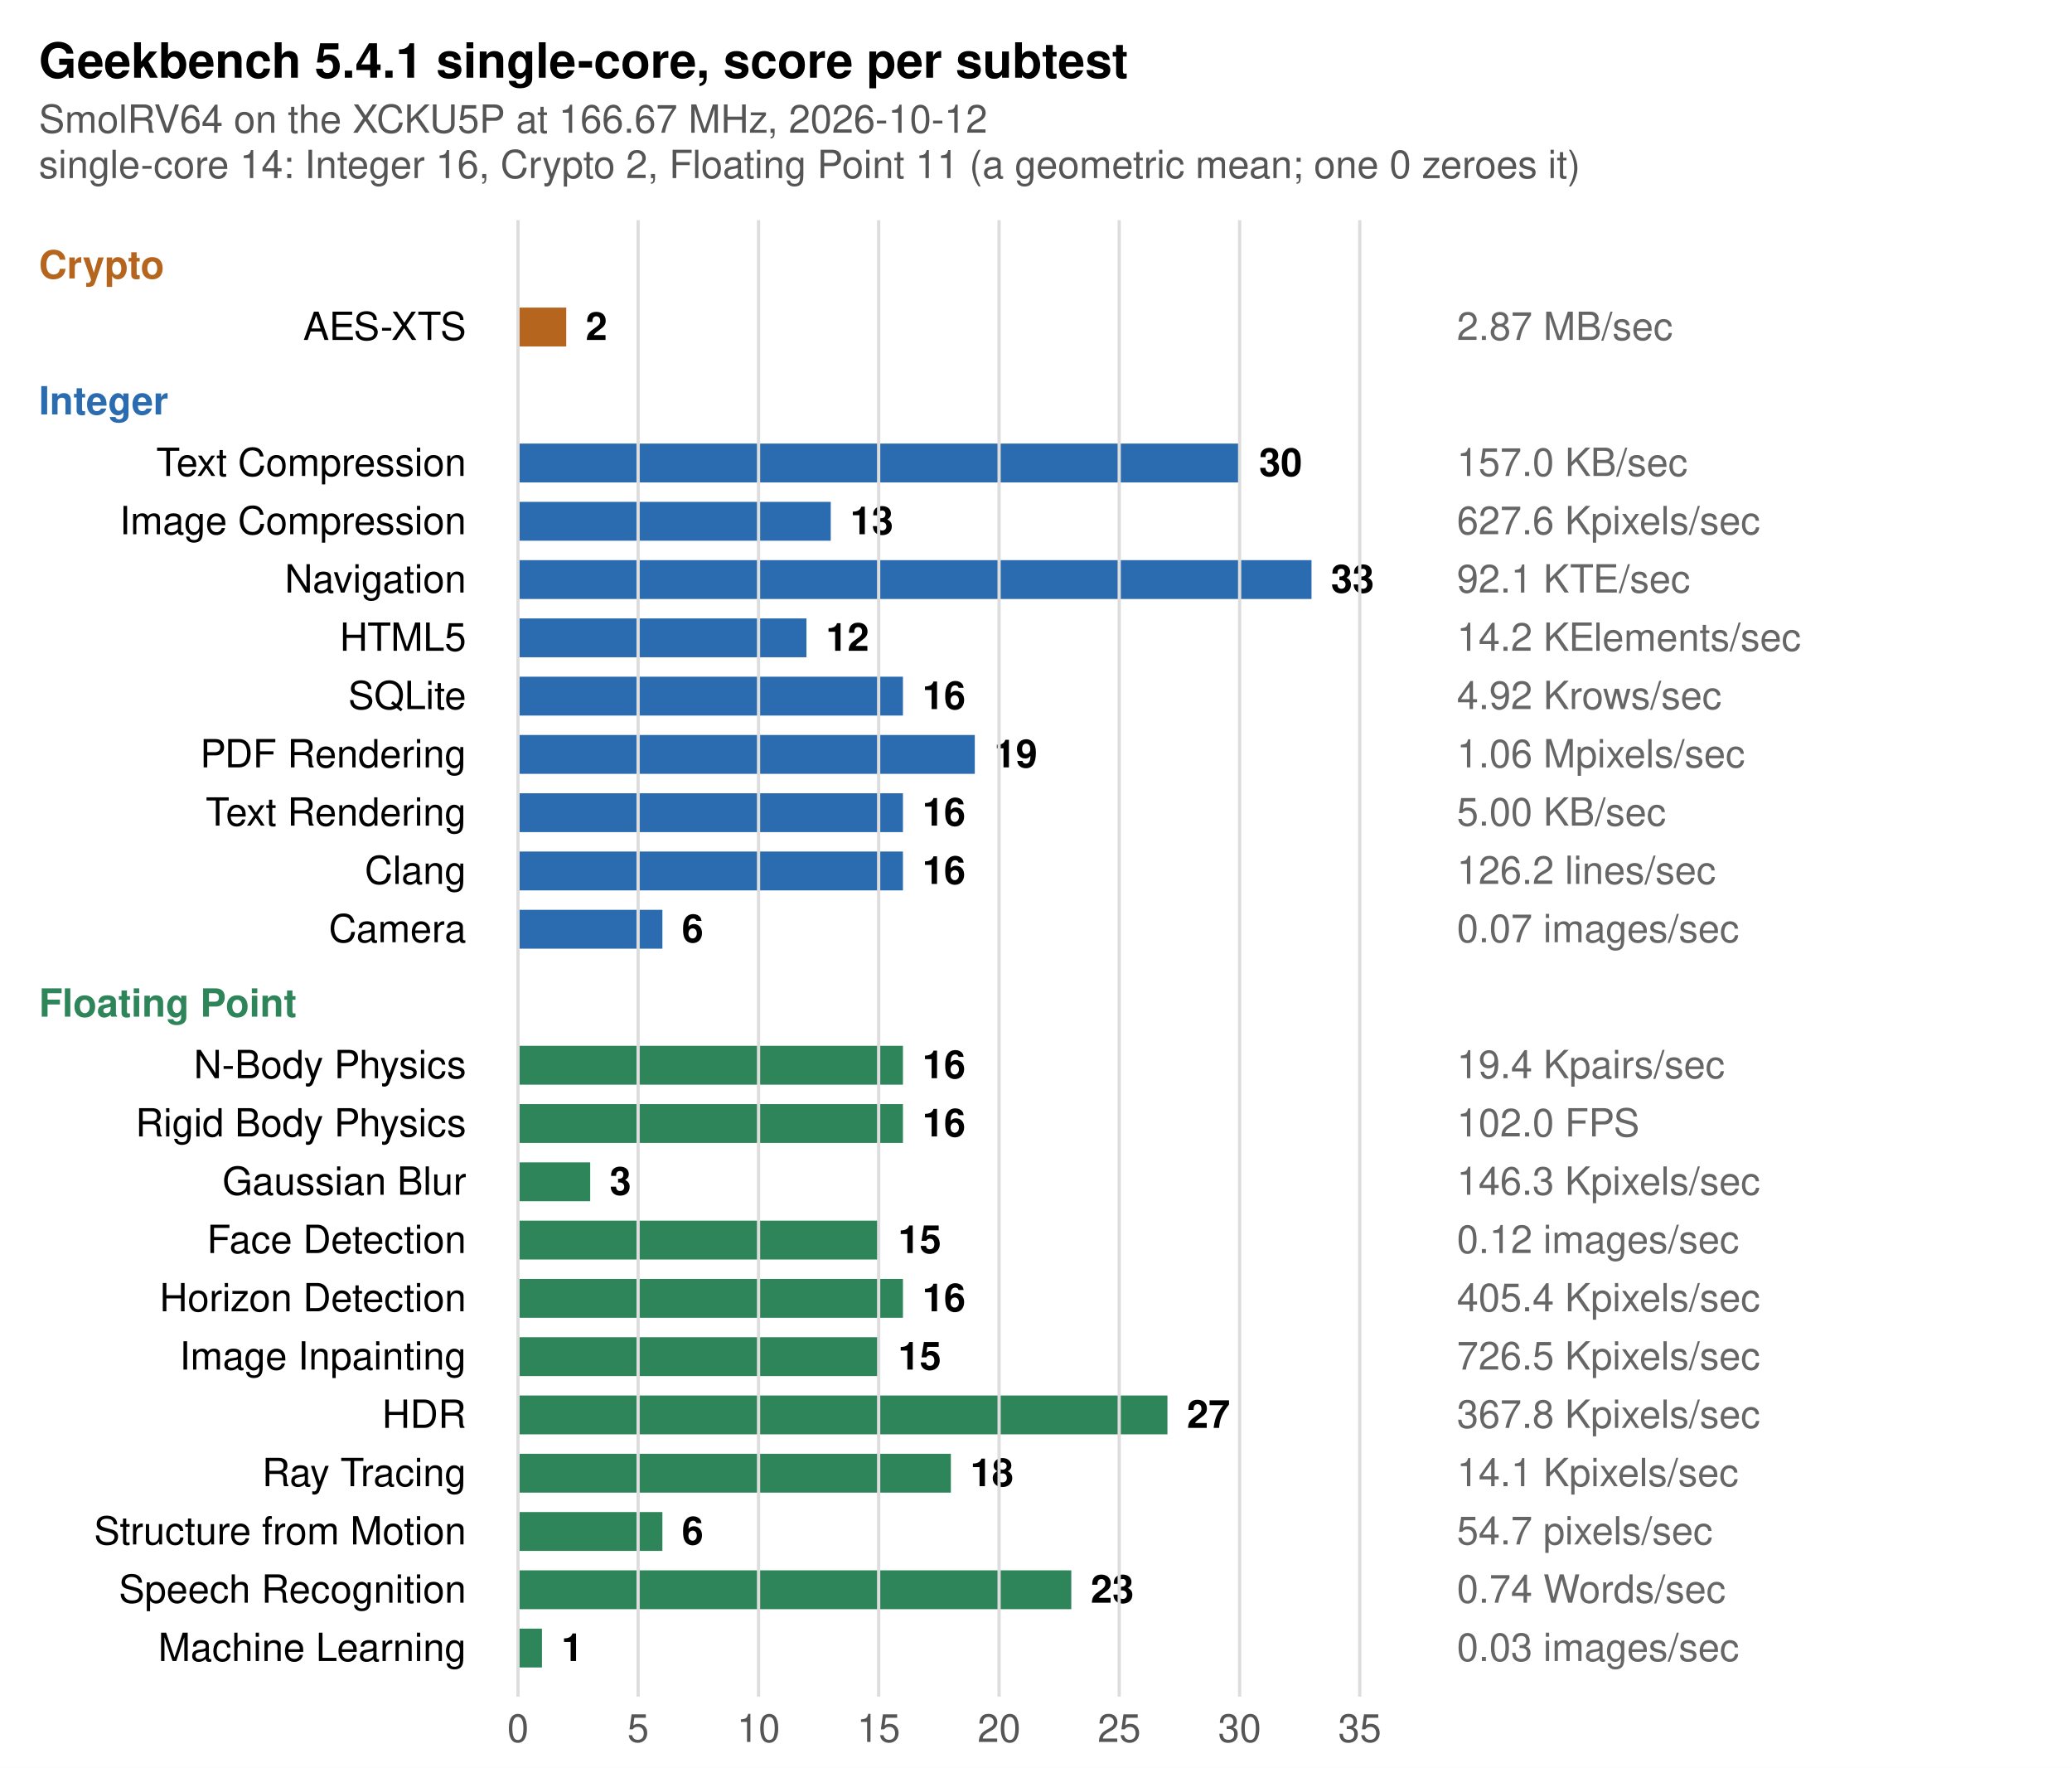
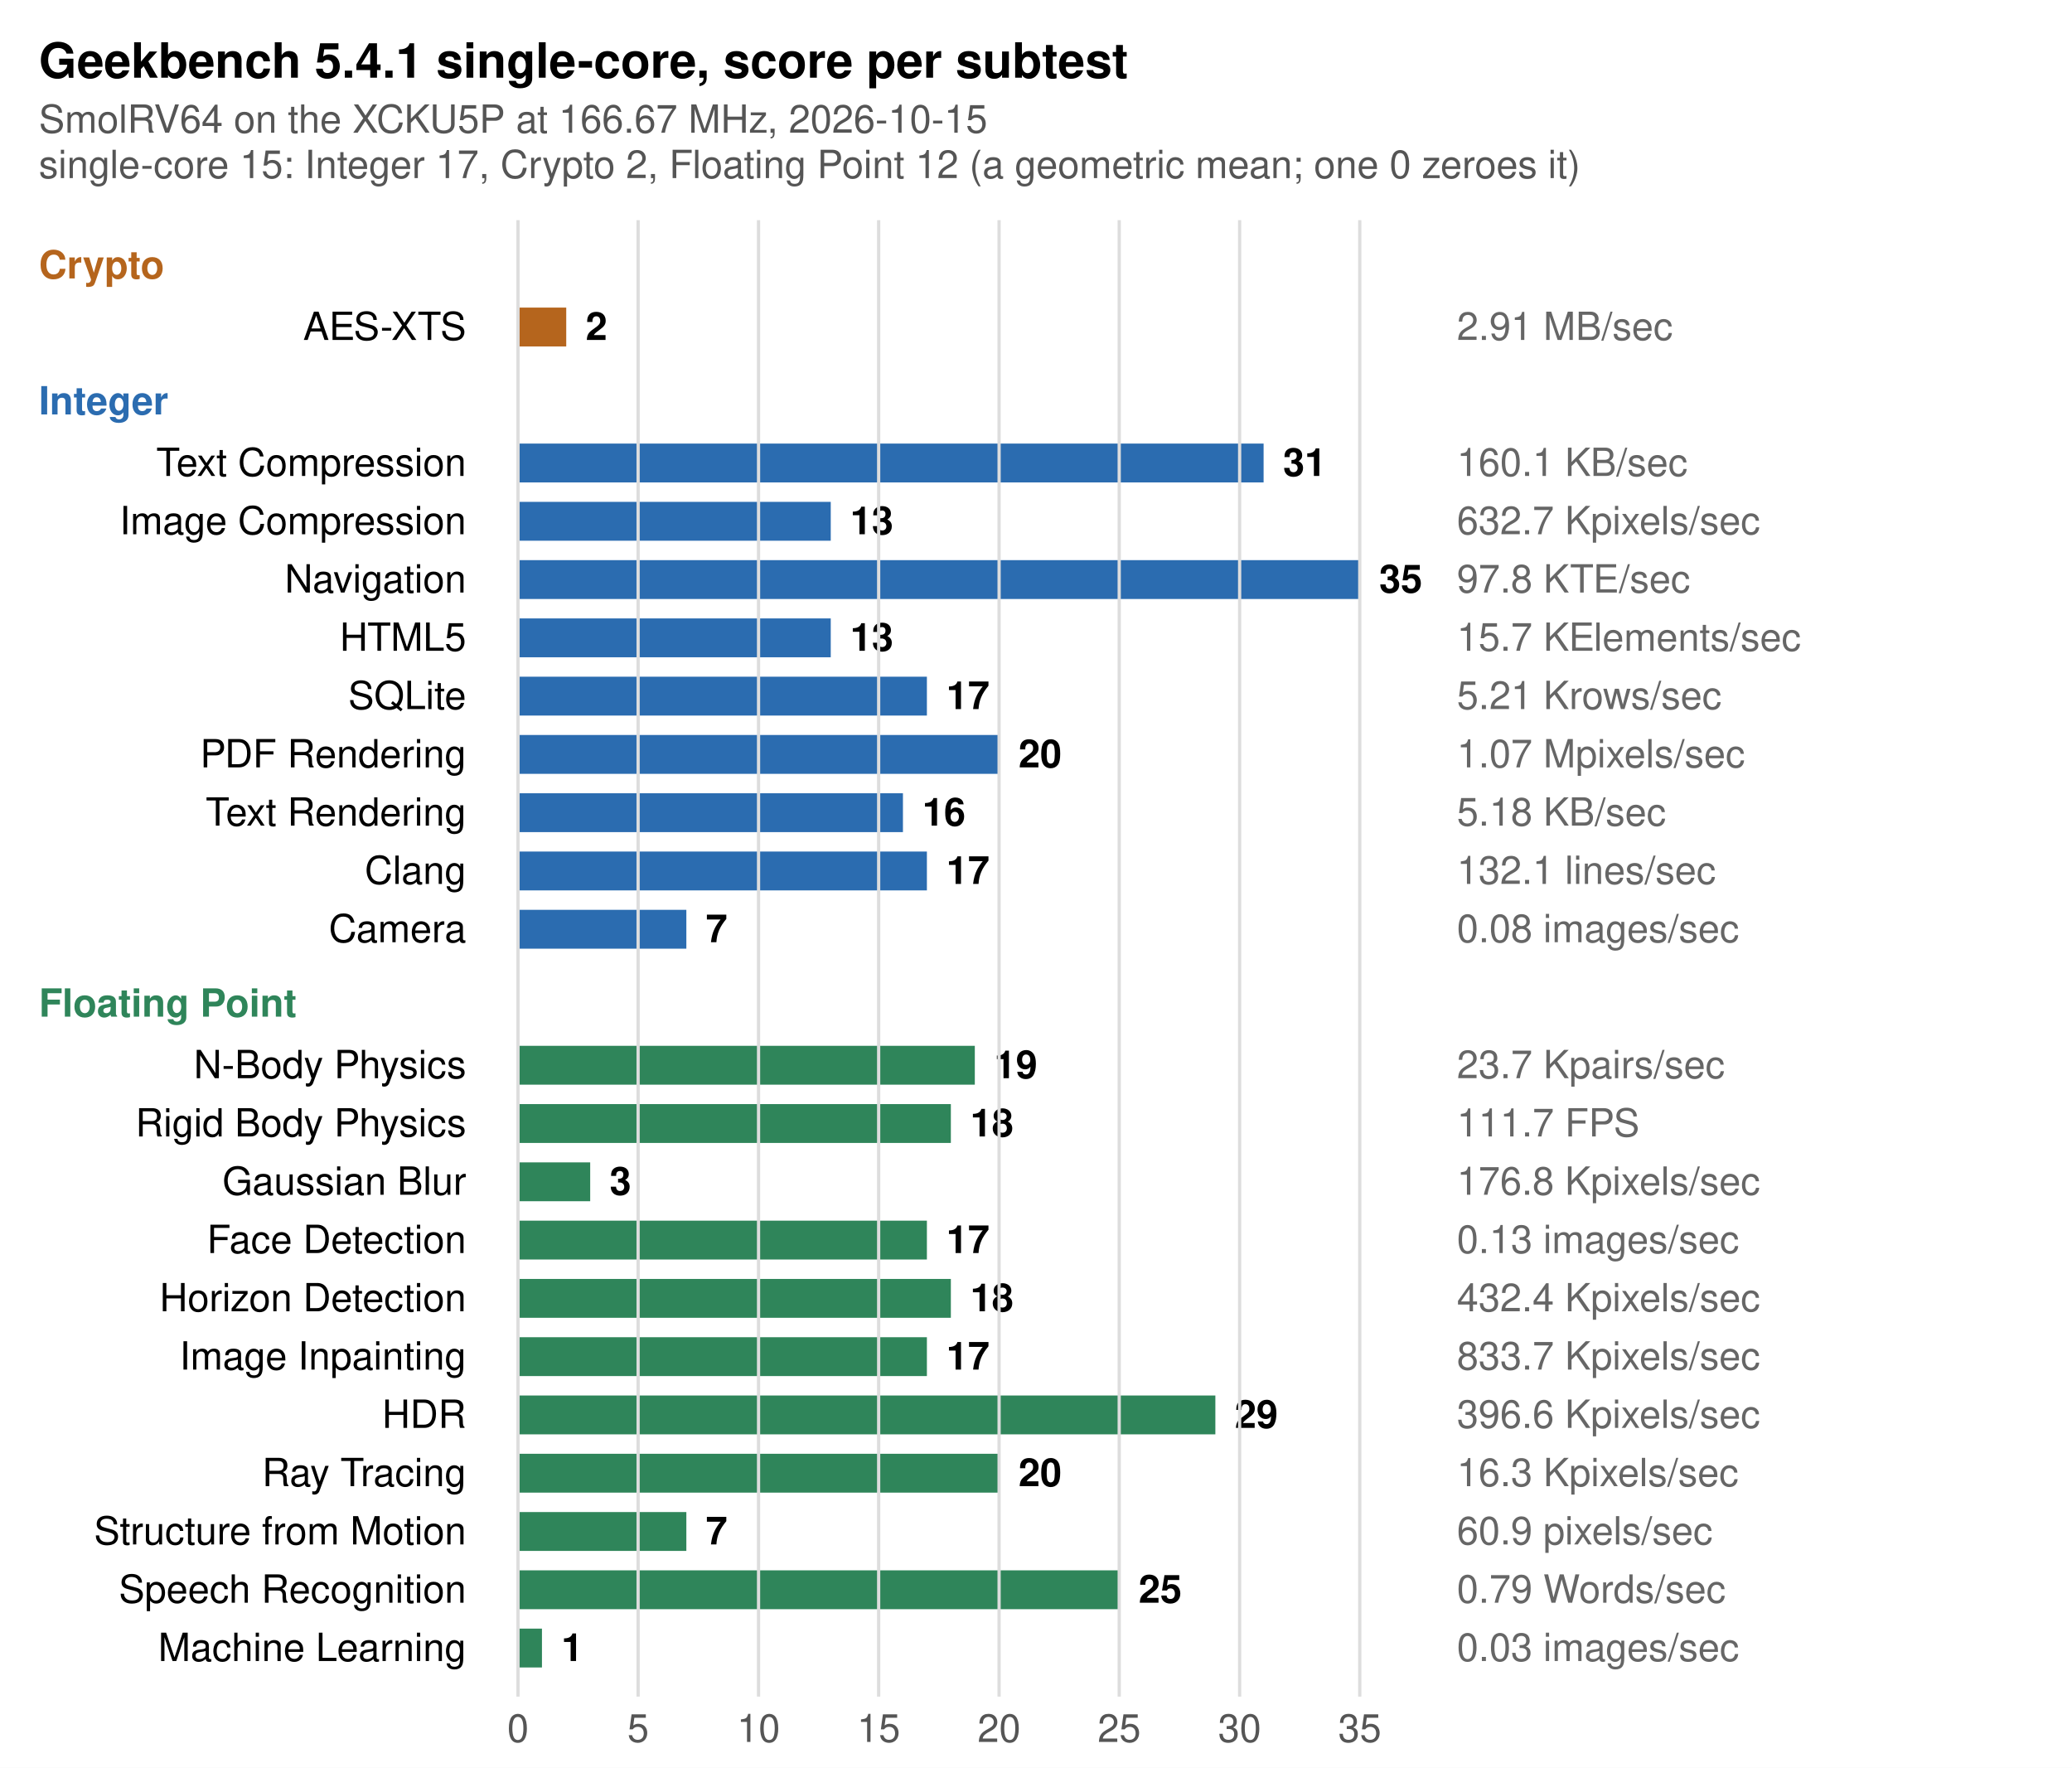
<svg xmlns="http://www.w3.org/2000/svg" width="640" height="546" font-family="Helvetica, Arial, sans-serif" font-size="12">
  <rect width="100%" height="100%" fill="white" />
  <text x="12" y="24" font-size="15" font-weight="bold">Geekbench 5.4.1 single-core, score per subtest</text>
-   <text x="12" y="41" fill="#555">SmolRV64 on the XCKU5P at 166.67 MHz, 2026-10-12</text>
-   <text x="12" y="55" fill="#555">single-core 14: Integer 16, Crypto 2, Floating Point 11 (a geometric mean; one 0 zeroes it)</text>
+   <text x="12" y="41" fill="#555">SmolRV64 on the XCKU5P at 166.67 MHz, 2026-10-15</text>
+   <text x="12" y="55" fill="#555">single-core 15: Integer 17, Crypto 2, Floating Point 12 (a geometric mean; one 0 zeroes it)</text>
  <text x="12" y="86" font-weight="bold" fill="#b5651d">Crypto</text>
  <text x="144" y="105" text-anchor="end">AES-XTS</text>
  <rect x="160" y="95" width="14.9" height="12" fill="#b5651d" />
  <text x="180.9" y="105" font-weight="bold">2</text>
-   <text x="450" y="105" fill="#666">2.87 MB/sec</text>
+   <text x="450" y="105" fill="#666">2.91 MB/sec</text>
  <text x="12" y="128" font-weight="bold" fill="#2b6cb0">Integer</text>
  <text x="144" y="147" text-anchor="end">Text Compression</text>
-   <rect x="160" y="137" width="222.9" height="12" fill="#2b6cb0" />
-   <text x="388.9" y="147" font-weight="bold">30</text>
-   <text x="450" y="147" fill="#666">157.0 KB/sec</text>
+   <rect x="160" y="137" width="230.3" height="12" fill="#2b6cb0" />
+   <text x="396.3" y="147" font-weight="bold">31</text>
+   <text x="450" y="147" fill="#666">160.1 KB/sec</text>
  <text x="144" y="165" text-anchor="end">Image Compression</text>
  <rect x="160" y="155" width="96.6" height="12" fill="#2b6cb0" />
  <text x="262.6" y="165" font-weight="bold">13</text>
-   <text x="450" y="165" fill="#666">627.6 Kpixels/sec</text>
+   <text x="450" y="165" fill="#666">632.7 Kpixels/sec</text>
  <text x="144" y="183" text-anchor="end">Navigation</text>
-   <rect x="160" y="173" width="245.1" height="12" fill="#2b6cb0" />
-   <text x="411.1" y="183" font-weight="bold">33</text>
-   <text x="450" y="183" fill="#666">92.1 KTE/sec</text>
+   <rect x="160" y="173" width="260.0" height="12" fill="#2b6cb0" />
+   <text x="426.0" y="183" font-weight="bold">35</text>
+   <text x="450" y="183" fill="#666">97.8 KTE/sec</text>
  <text x="144" y="201" text-anchor="end">HTML5</text>
-   <rect x="160" y="191" width="89.1" height="12" fill="#2b6cb0" />
-   <text x="255.1" y="201" font-weight="bold">12</text>
-   <text x="450" y="201" fill="#666">14.2 KElements/sec</text>
+   <rect x="160" y="191" width="96.6" height="12" fill="#2b6cb0" />
+   <text x="262.6" y="201" font-weight="bold">13</text>
+   <text x="450" y="201" fill="#666">15.7 KElements/sec</text>
  <text x="144" y="219" text-anchor="end">SQLite</text>
-   <rect x="160" y="209" width="118.9" height="12" fill="#2b6cb0" />
-   <text x="284.9" y="219" font-weight="bold">16</text>
-   <text x="450" y="219" fill="#666">4.92 Krows/sec</text>
+   <rect x="160" y="209" width="126.3" height="12" fill="#2b6cb0" />
+   <text x="292.3" y="219" font-weight="bold">17</text>
+   <text x="450" y="219" fill="#666">5.21 Krows/sec</text>
  <text x="144" y="237" text-anchor="end">PDF Rendering</text>
-   <rect x="160" y="227" width="141.1" height="12" fill="#2b6cb0" />
-   <text x="307.1" y="237" font-weight="bold">19</text>
-   <text x="450" y="237" fill="#666">1.06 Mpixels/sec</text>
+   <rect x="160" y="227" width="148.6" height="12" fill="#2b6cb0" />
+   <text x="314.6" y="237" font-weight="bold">20</text>
+   <text x="450" y="237" fill="#666">1.07 Mpixels/sec</text>
  <text x="144" y="255" text-anchor="end">Text Rendering</text>
  <rect x="160" y="245" width="118.9" height="12" fill="#2b6cb0" />
  <text x="284.9" y="255" font-weight="bold">16</text>
-   <text x="450" y="255" fill="#666">5.00 KB/sec</text>
+   <text x="450" y="255" fill="#666">5.18 KB/sec</text>
  <text x="144" y="273" text-anchor="end">Clang</text>
-   <rect x="160" y="263" width="118.9" height="12" fill="#2b6cb0" />
-   <text x="284.9" y="273" font-weight="bold">16</text>
-   <text x="450" y="273" fill="#666">126.2 lines/sec</text>
+   <rect x="160" y="263" width="126.3" height="12" fill="#2b6cb0" />
+   <text x="292.3" y="273" font-weight="bold">17</text>
+   <text x="450" y="273" fill="#666">132.1 lines/sec</text>
  <text x="144" y="291" text-anchor="end">Camera</text>
-   <rect x="160" y="281" width="44.6" height="12" fill="#2b6cb0" />
-   <text x="210.6" y="291" font-weight="bold">6</text>
-   <text x="450" y="291" fill="#666">0.07 images/sec</text>
+   <rect x="160" y="281" width="52.0" height="12" fill="#2b6cb0" />
+   <text x="218.0" y="291" font-weight="bold">7</text>
+   <text x="450" y="291" fill="#666">0.08 images/sec</text>
  <text x="12" y="314" font-weight="bold" fill="#2f855a">Floating Point</text>
  <text x="144" y="333" text-anchor="end">N-Body Physics</text>
-   <rect x="160" y="323" width="118.9" height="12" fill="#2f855a" />
-   <text x="284.9" y="333" font-weight="bold">16</text>
-   <text x="450" y="333" fill="#666">19.4 Kpairs/sec</text>
+   <rect x="160" y="323" width="141.1" height="12" fill="#2f855a" />
+   <text x="307.1" y="333" font-weight="bold">19</text>
+   <text x="450" y="333" fill="#666">23.7 Kpairs/sec</text>
  <text x="144" y="351" text-anchor="end">Rigid Body Physics</text>
-   <rect x="160" y="341" width="118.9" height="12" fill="#2f855a" />
-   <text x="284.9" y="351" font-weight="bold">16</text>
-   <text x="450" y="351" fill="#666">102.0 FPS</text>
+   <rect x="160" y="341" width="133.7" height="12" fill="#2f855a" />
+   <text x="299.7" y="351" font-weight="bold">18</text>
+   <text x="450" y="351" fill="#666">111.7 FPS</text>
  <text x="144" y="369" text-anchor="end">Gaussian Blur</text>
  <rect x="160" y="359" width="22.3" height="12" fill="#2f855a" />
  <text x="188.3" y="369" font-weight="bold">3</text>
-   <text x="450" y="369" fill="#666">146.3 Kpixels/sec</text>
+   <text x="450" y="369" fill="#666">176.8 Kpixels/sec</text>
  <text x="144" y="387" text-anchor="end">Face Detection</text>
-   <rect x="160" y="377" width="111.4" height="12" fill="#2f855a" />
-   <text x="277.4" y="387" font-weight="bold">15</text>
-   <text x="450" y="387" fill="#666">0.12 images/sec</text>
+   <rect x="160" y="377" width="126.3" height="12" fill="#2f855a" />
+   <text x="292.3" y="387" font-weight="bold">17</text>
+   <text x="450" y="387" fill="#666">0.13 images/sec</text>
  <text x="144" y="405" text-anchor="end">Horizon Detection</text>
-   <rect x="160" y="395" width="118.9" height="12" fill="#2f855a" />
-   <text x="284.9" y="405" font-weight="bold">16</text>
-   <text x="450" y="405" fill="#666">405.4 Kpixels/sec</text>
+   <rect x="160" y="395" width="133.7" height="12" fill="#2f855a" />
+   <text x="299.7" y="405" font-weight="bold">18</text>
+   <text x="450" y="405" fill="#666">432.4 Kpixels/sec</text>
  <text x="144" y="423" text-anchor="end">Image Inpainting</text>
-   <rect x="160" y="413" width="111.4" height="12" fill="#2f855a" />
-   <text x="277.4" y="423" font-weight="bold">15</text>
-   <text x="450" y="423" fill="#666">726.5 Kpixels/sec</text>
+   <rect x="160" y="413" width="126.3" height="12" fill="#2f855a" />
+   <text x="292.3" y="423" font-weight="bold">17</text>
+   <text x="450" y="423" fill="#666">833.7 Kpixels/sec</text>
  <text x="144" y="441" text-anchor="end">HDR</text>
-   <rect x="160" y="431" width="200.6" height="12" fill="#2f855a" />
-   <text x="366.6" y="441" font-weight="bold">27</text>
-   <text x="450" y="441" fill="#666">367.8 Kpixels/sec</text>
+   <rect x="160" y="431" width="215.4" height="12" fill="#2f855a" />
+   <text x="381.4" y="441" font-weight="bold">29</text>
+   <text x="450" y="441" fill="#666">396.6 Kpixels/sec</text>
  <text x="144" y="459" text-anchor="end">Ray Tracing</text>
-   <rect x="160" y="449" width="133.7" height="12" fill="#2f855a" />
-   <text x="299.7" y="459" font-weight="bold">18</text>
-   <text x="450" y="459" fill="#666">14.1 Kpixels/sec</text>
+   <rect x="160" y="449" width="148.6" height="12" fill="#2f855a" />
+   <text x="314.6" y="459" font-weight="bold">20</text>
+   <text x="450" y="459" fill="#666">16.3 Kpixels/sec</text>
  <text x="144" y="477" text-anchor="end">Structure from Motion</text>
-   <rect x="160" y="467" width="44.6" height="12" fill="#2f855a" />
-   <text x="210.6" y="477" font-weight="bold">6</text>
-   <text x="450" y="477" fill="#666">54.7 pixels/sec</text>
+   <rect x="160" y="467" width="52.0" height="12" fill="#2f855a" />
+   <text x="218.0" y="477" font-weight="bold">7</text>
+   <text x="450" y="477" fill="#666">60.9 pixels/sec</text>
  <text x="144" y="495" text-anchor="end">Speech Recognition</text>
-   <rect x="160" y="485" width="170.9" height="12" fill="#2f855a" />
-   <text x="336.9" y="495" font-weight="bold">23</text>
-   <text x="450" y="495" fill="#666">0.74 Words/sec</text>
+   <rect x="160" y="485" width="185.7" height="12" fill="#2f855a" />
+   <text x="351.7" y="495" font-weight="bold">25</text>
+   <text x="450" y="495" fill="#666">0.79 Words/sec</text>
  <text x="144" y="513" text-anchor="end">Machine Learning</text>
  <rect x="160" y="503" width="7.4" height="12" fill="#2f855a" />
  <text x="173.4" y="513" font-weight="bold">1</text>
  <text x="450" y="513" fill="#666">0.03 images/sec</text>
  <line x1="160.0" y1="68" x2="160.0" y2="524" stroke="#ddd" />
  <text x="160.0" y="538" text-anchor="middle" fill="#555">0</text>
  <line x1="197.1" y1="68" x2="197.1" y2="524" stroke="#ddd" />
  <text x="197.1" y="538" text-anchor="middle" fill="#555">5</text>
  <line x1="234.3" y1="68" x2="234.3" y2="524" stroke="#ddd" />
  <text x="234.3" y="538" text-anchor="middle" fill="#555">10</text>
  <line x1="271.4" y1="68" x2="271.4" y2="524" stroke="#ddd" />
  <text x="271.4" y="538" text-anchor="middle" fill="#555">15</text>
  <line x1="308.6" y1="68" x2="308.6" y2="524" stroke="#ddd" />
  <text x="308.6" y="538" text-anchor="middle" fill="#555">20</text>
  <line x1="345.7" y1="68" x2="345.7" y2="524" stroke="#ddd" />
  <text x="345.7" y="538" text-anchor="middle" fill="#555">25</text>
  <line x1="382.9" y1="68" x2="382.9" y2="524" stroke="#ddd" />
  <text x="382.9" y="538" text-anchor="middle" fill="#555">30</text>
  <line x1="420.0" y1="68" x2="420.0" y2="524" stroke="#ddd" />
  <text x="420.0" y="538" text-anchor="middle" fill="#555">35</text>
</svg>
